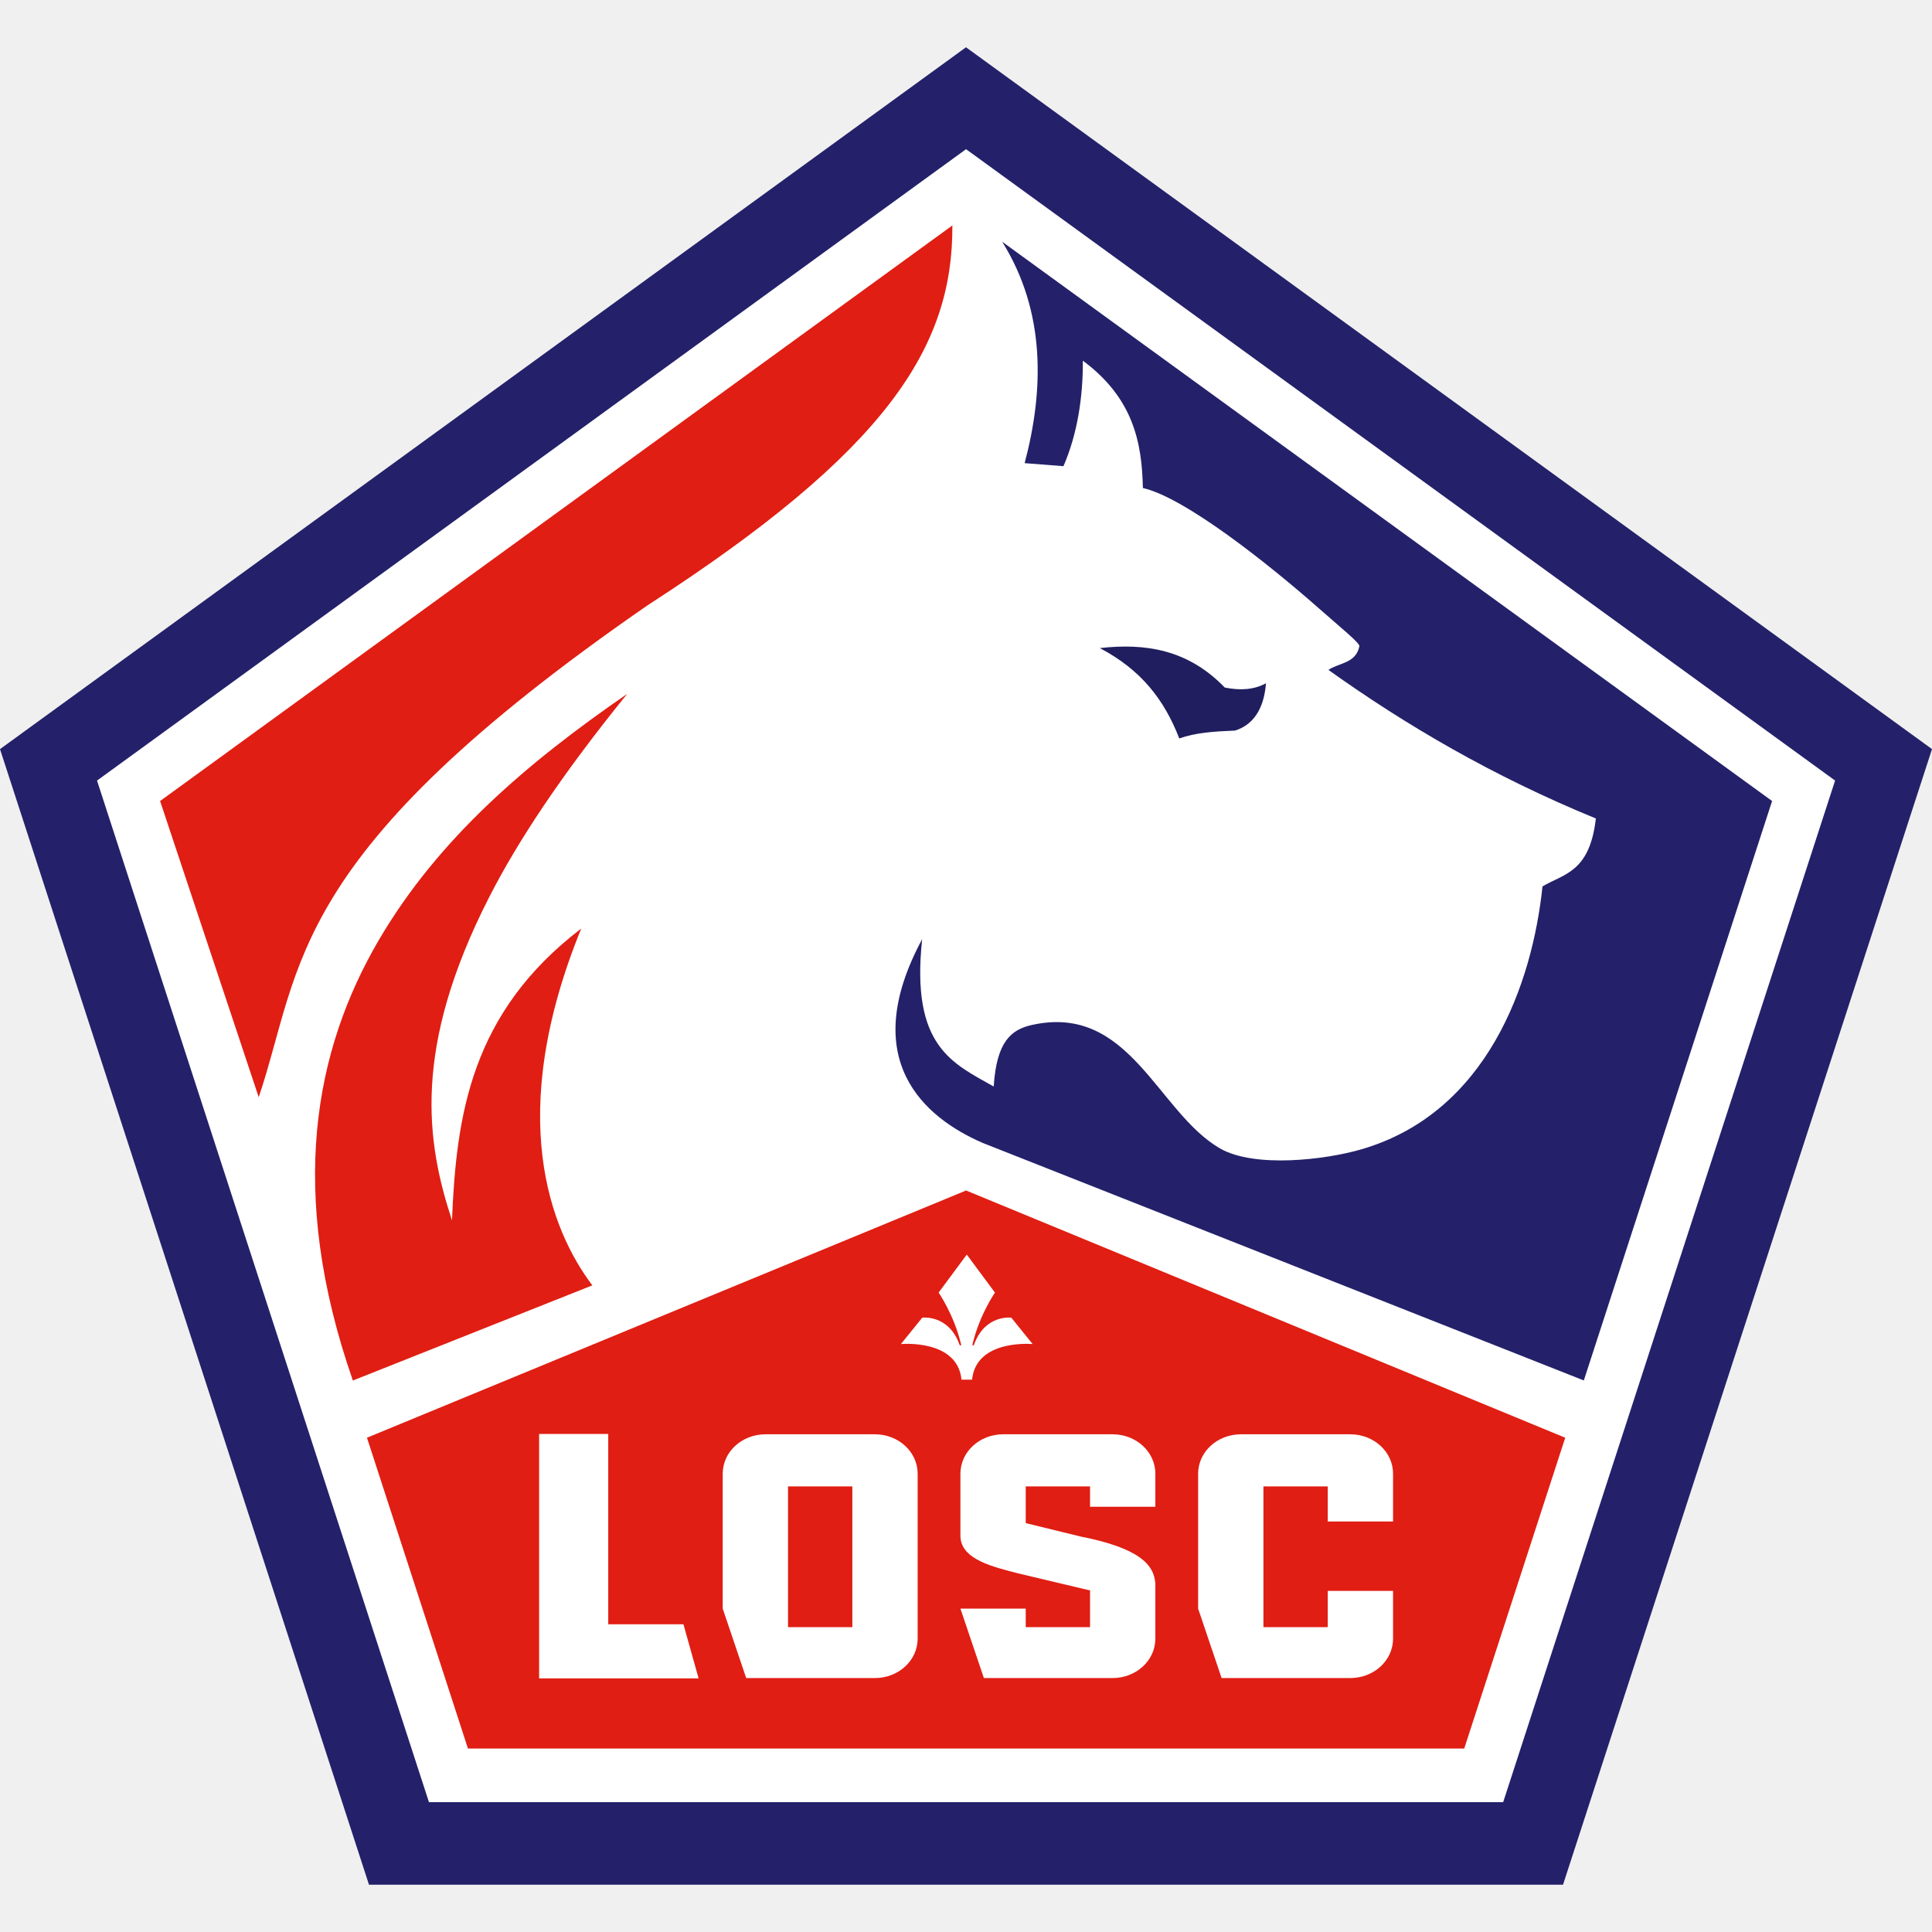
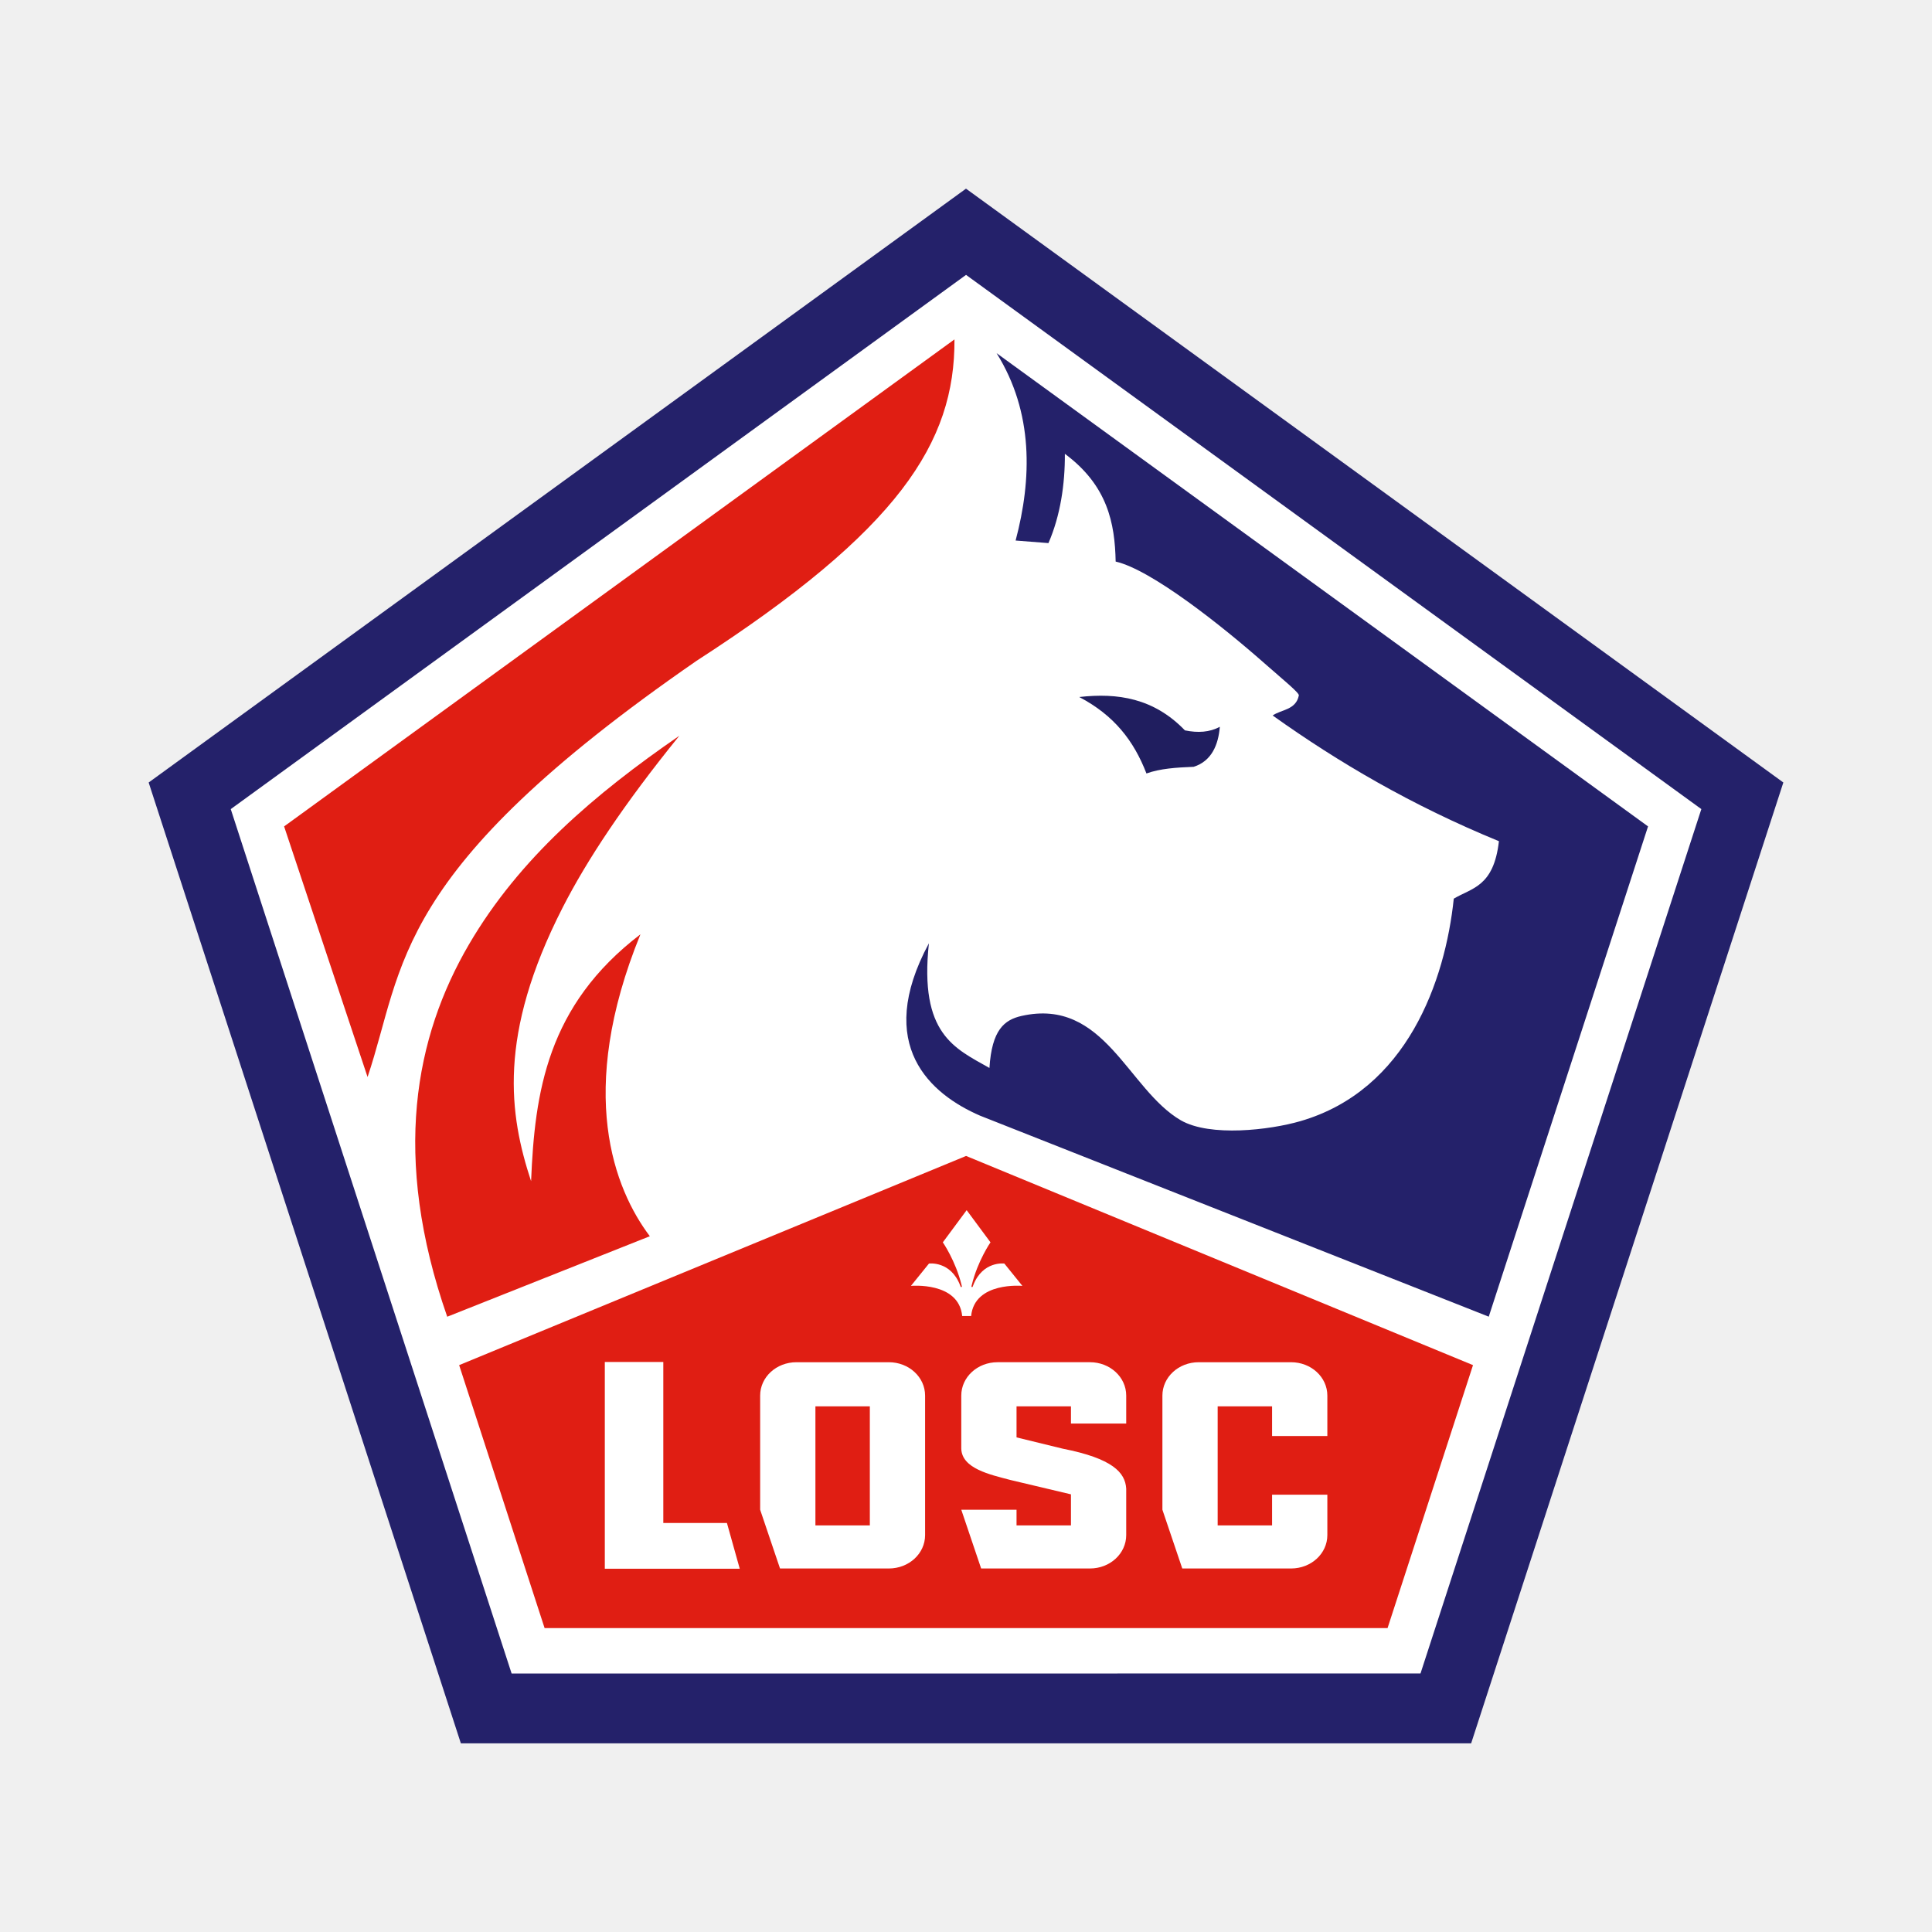
- <svg xmlns="http://www.w3.org/2000/svg" viewBox="0 0 262.865 250" height="260" width="260" xml:space="preserve" version="1.1" id="svg2">
-   <defs id="defs6" />
-   <path style="opacity:1;fill:none;fill-opacity:1;fill-rule:nonzero;stroke:#ffff00;stroke-width:0.137;stroke-linecap:butt;stroke-linejoin:miter;stroke-miterlimit:4;stroke-dasharray:none;stroke-dashoffset:0;stroke-opacity:1" d="m 51.233,151.4 h 4.979 v 10.894 H 51.233 Z" id="path9267" />
-   <g id="g9322" transform="matrix(0.6600385,0,0,0.6600385,16.72562,-26.91198)">
-     <g id="g9318">
-       <path id="path4258" d="M 296.858,419.537 50.722,419.539 -25.34,185.45 173.787,40.773 372.917,185.447 Z" style="opacity:1;fill:#24216a;fill-opacity:1;fill-rule:nonzero;stroke:none;stroke-width:0.124;stroke-linecap:butt;stroke-linejoin:miter;stroke-miterlimit:4;stroke-dasharray:none;stroke-dashoffset:0;stroke-opacity:1" />
-       <path style="opacity:1;fill:#ffffff;fill-opacity:1;fill-rule:nonzero;stroke:none;stroke-width:0.124;stroke-linecap:butt;stroke-linejoin:miter;stroke-miterlimit:4;stroke-dasharray:none;stroke-dashoffset:0;stroke-opacity:1" d="M 284.516,402.523 63.086,402.525 -5.34,191.934 173.799,61.78 352.939,191.931 Z" id="path9224" />
-     </g>
-     <g id="g9303">
-       <g id="g9251">
-         <path id="path9174" d="m 170.98,77.5 c 0.121,25.129 -13.498,46.43 -62.818,78.292 -74.722,51.627 -71.048,74.313 -80.17,101.413 L 7.66,196.148 Z" style="fill:#e01e13;fill-opacity:1;fill-rule:evenodd;stroke:none;stroke-width:1px;stroke-linecap:butt;stroke-linejoin:miter;stroke-opacity:1" />
-         <path id="path9176" d="m 47.399,315.604 c -13.613,-39.053 -7.835,-68.224 5.303,-90.715 12.267,-21 30.706,-36.683 51.25,-50.829 -13.549,16.709 -22.541,30.332 -28.426,41.849 -15.923,31.164 -13.012,50.509 -7.696,66.679 0.885,-21.65 3.9,-42.796 26.642,-60.148 -15.747,38.606 -6.326,62.13 2.288,73.551 z" style="fill:#e01e13;fill-opacity:1;fill-rule:evenodd;stroke:none;stroke-width:1px;stroke-linecap:butt;stroke-linejoin:miter;stroke-opacity:1" />
-         <path id="path9228" d="M 173.809,276.434 50.305,327.395 71.123,391.465 H 276.492 l 20.818,-64.07 z" style="opacity:1;fill:#e01e13;fill-opacity:1;fill-rule:nonzero;stroke:none;stroke-width:1;stroke-linecap:butt;stroke-linejoin:miter;stroke-miterlimit:4;stroke-dasharray:none;stroke-dashoffset:0;stroke-opacity:1" />
-         <path id="path9243" d="m 164.75,224.625 c -2.382,22.152 6.283,25.568 14.75,30.375 0.584,-9.314 3.636,-11.747 7.876,-12.691 20.169,-4.493 25.814,17.911 38.749,25.441 7.145,4.105 21.696,2.367 29.152,0.199 25.982,-7.555 35.25,-34.164 37.348,-54.199 4.421,-2.63 9.724,-2.878 11,-14 -21.31,-8.741 -39.136,-19.224 -55.125,-30.625 2.066,-1.462 5.655,-1.307 6.375,-4.875 0.205,-0.588 -3.874,-3.873 -8.399,-7.863 -10.245,-9.035 -27.518,-22.776 -36.226,-24.762 -0.195,-9.384 -1.965,-18.514 -12.375,-26.25 0.042,7.371 -1.088,15.057 -4,21.75 l -8,-0.625 c 3.983,-15.019 4.388,-31.188 -4.633,-45.647 L 339.954,196.146 301.145,315.592 177.217,266.621 C 165.237,261.425 151.32,249.556 164.75,224.625 Z" style="fill:#24216a;fill-opacity:1;fill-rule:evenodd;stroke:none;stroke-width:0.5;stroke-linecap:butt;stroke-linejoin:miter;stroke-miterlimit:4;stroke-dasharray:none;stroke-opacity:1" />
-         <path id="path9247" d="m 201.375,164.625 c 8.524,4.477 13.294,10.659 16.375,18.625 3.341,-1.196 7.173,-1.448 11.5,-1.625 4.397,-1.375 6.035,-5.422 6.375,-9.75 -2.479,1.354 -5.355,1.52 -8.5,0.875 -7.58,-7.858 -16.388,-9.185 -25.75,-8.125 z" style="fill:#201e5f;fill-opacity:1;fill-rule:evenodd;stroke:none;stroke-width:0.5;stroke-linecap:butt;stroke-linejoin:miter;stroke-miterlimit:4;stroke-dasharray:none;stroke-opacity:1" />
+ <svg xmlns="http://www.w3.org/2000/svg" width="260" height="260" viewBox="0 0 260 260" preserveAspectRatio="xMidYMid meet">
+   <g transform="translate(20 30.35166) scale(0.8368887) translate(-0.9932435 -6.93)">
+     <defs id="defs6" />
+     <path style="opacity:1;fill:none;fill-opacity:1;fill-rule:nonzero;stroke:#ffff00;stroke-width:0.137;stroke-linecap:butt;stroke-linejoin:miter;stroke-miterlimit:4;stroke-dasharray:none;stroke-dashoffset:0;stroke-opacity:1" d="m 52.233,152.4 h 4.979 v 10.894 H 52.233 Z" id="path9267" />
+     <g id="g9322" transform="matrix(0.6600385,0,0,0.6600385,17.72562,-25.91198)">
+       <g id="g9318">
+         <path id="path4258" d="M 296.858,419.537 50.722,419.539 -25.34,185.45 173.787,40.773 372.917,185.447 Z" style="opacity:1;fill:#24216a;fill-opacity:1;fill-rule:nonzero;stroke:none;stroke-width:0.124;stroke-linecap:butt;stroke-linejoin:miter;stroke-miterlimit:4;stroke-dasharray:none;stroke-dashoffset:0;stroke-opacity:1" />
+         <path style="opacity:1;fill:#ffffff;fill-opacity:1;fill-rule:nonzero;stroke:none;stroke-width:0.124;stroke-linecap:butt;stroke-linejoin:miter;stroke-miterlimit:4;stroke-dasharray:none;stroke-dashoffset:0;stroke-opacity:1" d="M 284.516,402.523 63.086,402.525 -5.34,191.934 173.799,61.78 352.939,191.931 Z" id="path9224" />
      </g>
-       <g id="g9295">
-         <path d="m 175.038,315.43 c 0.833,-8.436 12.488,-7.34 12.488,-7.34 l -4.395,-5.441 c 0,0 -5.239,-0.709 -7.573,5.257 -0.035,0.09 -0.08,0.208 -0.13,0.347 -0.033,0.091 -0.106,0.151 -0.204,0.123 -0.073,-0.021 -0.125,-0.083 -0.101,-0.204 0.028,-0.141 0.051,-0.216 0.075,-0.315 1.458,-5.916 4.557,-10.377 4.557,-10.377 l -5.806,-7.837 -5.806,7.837 c 0,0 3.1,4.461 4.557,10.377 0.024,0.099 0.049,0.174 0.075,0.315 0.024,0.122 -0.027,0.184 -0.101,0.204 -0.097,0.028 -0.171,-0.032 -0.204,-0.123 -0.05,-0.139 -0.095,-0.257 -0.13,-0.347 -2.333,-5.966 -7.572,-5.257 -7.572,-5.257 l -4.396,5.441 c 0,0 11.655,-1.095 12.488,7.34 h 2.179 z" style="fill:#ffffff;fill-opacity:1;fill-rule:nonzero;stroke:none" id="path166" />
-         <g transform="translate(0.6672675)" style="fill:#ffffff;stroke:none" id="g9289">
-           <path style="opacity:1;fill:#ffffff;fill-opacity:1;fill-rule:nonzero;stroke:none;stroke-width:0.5;stroke-linecap:butt;stroke-linejoin:miter;stroke-miterlimit:4;stroke-dasharray:none;stroke-dashoffset:0;stroke-opacity:1" d="m 85.125,326.625 v 39.226 11.151 h 32.875 l -3.125,-11.151 H 99.375 v -39.226 z" id="rect9258" />
-           <path style="opacity:1;fill:#ffffff;fill-opacity:1;fill-rule:nonzero;stroke:none;stroke-width:0.623;stroke-linecap:butt;stroke-linejoin:miter;stroke-miterlimit:4;stroke-dasharray:none;stroke-dashoffset:0;stroke-opacity:1" d="m 229.811,326.687 c -4.897,0 -8.84,3.628 -8.84,8.133 v 27.806 l 4.84,14.314 h 26.504 c 4.897,0 8.84,-3.628 8.84,-8.133 v -9.841 h -13.463 v 7.476 h -13.258 v -29.007 h 13.258 v 7.226 h 13.463 v -9.841 c 0,-4.505 -3.943,-8.133 -8.84,-8.133 z" id="rect9273" />
-           <path id="path9282" d="m 131.811,326.687 c -4.897,0 -8.84,3.628 -8.84,8.133 v 27.807 l 4.84,14.314 h 26.504 c 4.897,0 8.84,-3.628 8.84,-8.133 v -33.988 c 0,-4.505 -3.943,-8.133 -8.84,-8.133 z m 4.623,10.748 h 13.258 v 29.008 h -13.258 z" style="opacity:1;fill:#ffffff;fill-opacity:1;fill-rule:nonzero;stroke:none;stroke-width:0.623;stroke-linecap:butt;stroke-linejoin:miter;stroke-miterlimit:4;stroke-dasharray:none;stroke-dashoffset:0;stroke-opacity:1" />
-           <path id="path9284" d="m 183.933,355.376 14.758,3.5 v 7.566 H 185.433 v -3.816 H 171.971 l 4.839,14.314 h 26.504 c 4.897,0 8.84,-3.628 8.84,-8.133 v -11.307 c -0.236,-3.964 -3.354,-7.365 -15.463,-9.75 l -11.258,-2.75 v -7.566 h 13.258 v 4.191 h 13.463 v -6.807 c 0,-4.505 -3.943,-8.133 -8.84,-8.133 h -22.504 c -4.897,0 -8.84,3.628 -8.84,8.133 l 2.3e-4,12.932 c 0.146,4.836 6.959,6.309 11.963,7.625 z" style="opacity:1;fill:#ffffff;fill-opacity:1;fill-rule:nonzero;stroke:none;stroke-width:0.623;stroke-linecap:butt;stroke-linejoin:miter;stroke-miterlimit:4;stroke-dasharray:none;stroke-dashoffset:0;stroke-opacity:1" />
+       <g id="g9303">
+         <g id="g9251">
+           <path id="path9174" d="m 170.98,77.5 c 0.121,25.129 -13.498,46.43 -62.818,78.292 -74.722,51.627 -71.048,74.313 -80.17,101.413 L 7.66,196.148 Z" style="fill:#e01e13;fill-opacity:1;fill-rule:evenodd;stroke:none;stroke-width:1px;stroke-linecap:butt;stroke-linejoin:miter;stroke-opacity:1" />
+           <path id="path9176" d="m 47.399,315.604 c -13.613,-39.053 -7.835,-68.224 5.303,-90.715 12.267,-21 30.706,-36.683 51.25,-50.829 -13.549,16.709 -22.541,30.332 -28.426,41.849 -15.923,31.164 -13.012,50.509 -7.696,66.679 0.885,-21.65 3.9,-42.796 26.642,-60.148 -15.747,38.606 -6.326,62.13 2.288,73.551 z" style="fill:#e01e13;fill-opacity:1;fill-rule:evenodd;stroke:none;stroke-width:1px;stroke-linecap:butt;stroke-linejoin:miter;stroke-opacity:1" />
+           <path id="path9228" d="M 173.809,276.434 50.305,327.395 71.123,391.465 H 276.492 l 20.818,-64.07 z" style="opacity:1;fill:#e01e13;fill-opacity:1;fill-rule:nonzero;stroke:none;stroke-width:1;stroke-linecap:butt;stroke-linejoin:miter;stroke-miterlimit:4;stroke-dasharray:none;stroke-dashoffset:0;stroke-opacity:1" />
+           <path id="path9243" d="m 164.75,224.625 c -2.382,22.152 6.283,25.568 14.75,30.375 0.584,-9.314 3.636,-11.747 7.876,-12.691 20.169,-4.493 25.814,17.911 38.749,25.441 7.145,4.105 21.696,2.367 29.152,0.199 25.982,-7.555 35.25,-34.164 37.348,-54.199 4.421,-2.63 9.724,-2.878 11,-14 -21.31,-8.741 -39.136,-19.224 -55.125,-30.625 2.066,-1.462 5.655,-1.307 6.375,-4.875 0.205,-0.588 -3.874,-3.873 -8.399,-7.863 -10.245,-9.035 -27.518,-22.776 -36.226,-24.762 -0.195,-9.384 -1.965,-18.514 -12.375,-26.25 0.042,7.371 -1.088,15.057 -4,21.75 l -8,-0.625 c 3.983,-15.019 4.388,-31.188 -4.633,-45.647 L 339.954,196.146 301.145,315.592 177.217,266.621 C 165.237,261.425 151.32,249.556 164.75,224.625 Z" style="fill:#24216a;fill-opacity:1;fill-rule:evenodd;stroke:none;stroke-width:0.5;stroke-linecap:butt;stroke-linejoin:miter;stroke-miterlimit:4;stroke-dasharray:none;stroke-opacity:1" />
+           <path id="path9247" d="m 201.375,164.625 c 8.524,4.477 13.294,10.659 16.375,18.625 3.341,-1.196 7.173,-1.448 11.5,-1.625 4.397,-1.375 6.035,-5.422 6.375,-9.75 -2.479,1.354 -5.355,1.52 -8.5,0.875 -7.58,-7.858 -16.388,-9.185 -25.75,-8.125 z" style="fill:#201e5f;fill-opacity:1;fill-rule:evenodd;stroke:none;stroke-width:0.5;stroke-linecap:butt;stroke-linejoin:miter;stroke-miterlimit:4;stroke-dasharray:none;stroke-opacity:1" />
+         </g>
+         <g id="g9295">
+           <path d="m 175.038,315.43 c 0.833,-8.436 12.488,-7.34 12.488,-7.34 l -4.395,-5.441 c 0,0 -5.239,-0.709 -7.573,5.257 -0.035,0.09 -0.08,0.208 -0.13,0.347 -0.033,0.091 -0.106,0.151 -0.204,0.123 -0.073,-0.021 -0.125,-0.083 -0.101,-0.204 0.028,-0.141 0.051,-0.216 0.075,-0.315 1.458,-5.916 4.557,-10.377 4.557,-10.377 l -5.806,-7.837 -5.806,7.837 c 0,0 3.1,4.461 4.557,10.377 0.024,0.099 0.049,0.174 0.075,0.315 0.024,0.122 -0.027,0.184 -0.101,0.204 -0.097,0.028 -0.171,-0.032 -0.204,-0.123 -0.05,-0.139 -0.095,-0.257 -0.13,-0.347 -2.333,-5.966 -7.572,-5.257 -7.572,-5.257 l -4.396,5.441 c 0,0 11.655,-1.095 12.488,7.34 h 2.179 z" style="fill:#ffffff;fill-opacity:1;fill-rule:nonzero;stroke:none" id="path166" />
+           <g transform="translate(0.6672675)" style="fill:#ffffff;stroke:none" id="g9289">
+             <path style="opacity:1;fill:#ffffff;fill-opacity:1;fill-rule:nonzero;stroke:none;stroke-width:0.5;stroke-linecap:butt;stroke-linejoin:miter;stroke-miterlimit:4;stroke-dasharray:none;stroke-dashoffset:0;stroke-opacity:1" d="m 85.125,326.625 v 39.226 11.151 h 32.875 l -3.125,-11.151 H 99.375 v -39.226 z" id="rect9258" />
+             <path style="opacity:1;fill:#ffffff;fill-opacity:1;fill-rule:nonzero;stroke:none;stroke-width:0.623;stroke-linecap:butt;stroke-linejoin:miter;stroke-miterlimit:4;stroke-dasharray:none;stroke-dashoffset:0;stroke-opacity:1" d="m 229.811,326.687 c -4.897,0 -8.84,3.628 -8.84,8.133 v 27.806 l 4.84,14.314 h 26.504 c 4.897,0 8.84,-3.628 8.84,-8.133 v -9.841 h -13.463 v 7.476 h -13.258 v -29.007 h 13.258 v 7.226 h 13.463 v -9.841 c 0,-4.505 -3.943,-8.133 -8.84,-8.133 z" id="rect9273" />
+             <path id="path9282" d="m 131.811,326.687 c -4.897,0 -8.84,3.628 -8.84,8.133 v 27.807 l 4.84,14.314 h 26.504 c 4.897,0 8.84,-3.628 8.84,-8.133 v -33.988 c 0,-4.505 -3.943,-8.133 -8.84,-8.133 z m 4.623,10.748 h 13.258 v 29.008 h -13.258 z" style="opacity:1;fill:#ffffff;fill-opacity:1;fill-rule:nonzero;stroke:none;stroke-width:0.623;stroke-linecap:butt;stroke-linejoin:miter;stroke-miterlimit:4;stroke-dasharray:none;stroke-dashoffset:0;stroke-opacity:1" />
+             <path id="path9284" d="m 183.933,355.376 14.758,3.5 v 7.566 H 185.433 v -3.816 H 171.971 l 4.839,14.314 h 26.504 c 4.897,0 8.84,-3.628 8.84,-8.133 v -11.307 c -0.236,-3.964 -3.354,-7.365 -15.463,-9.75 l -11.258,-2.75 v -7.566 h 13.258 v 4.191 h 13.463 v -6.807 c 0,-4.505 -3.943,-8.133 -8.84,-8.133 h -22.504 c -4.897,0 -8.84,3.628 -8.84,8.133 l 2.3e-4,12.932 c 0.146,4.836 6.959,6.309 11.963,7.625 z" style="opacity:1;fill:#ffffff;fill-opacity:1;fill-rule:nonzero;stroke:none;stroke-width:0.623;stroke-linecap:butt;stroke-linejoin:miter;stroke-miterlimit:4;stroke-dasharray:none;stroke-dashoffset:0;stroke-opacity:1" />
+           </g>
        </g>
      </g>
    </g>
  </g>
</svg>
